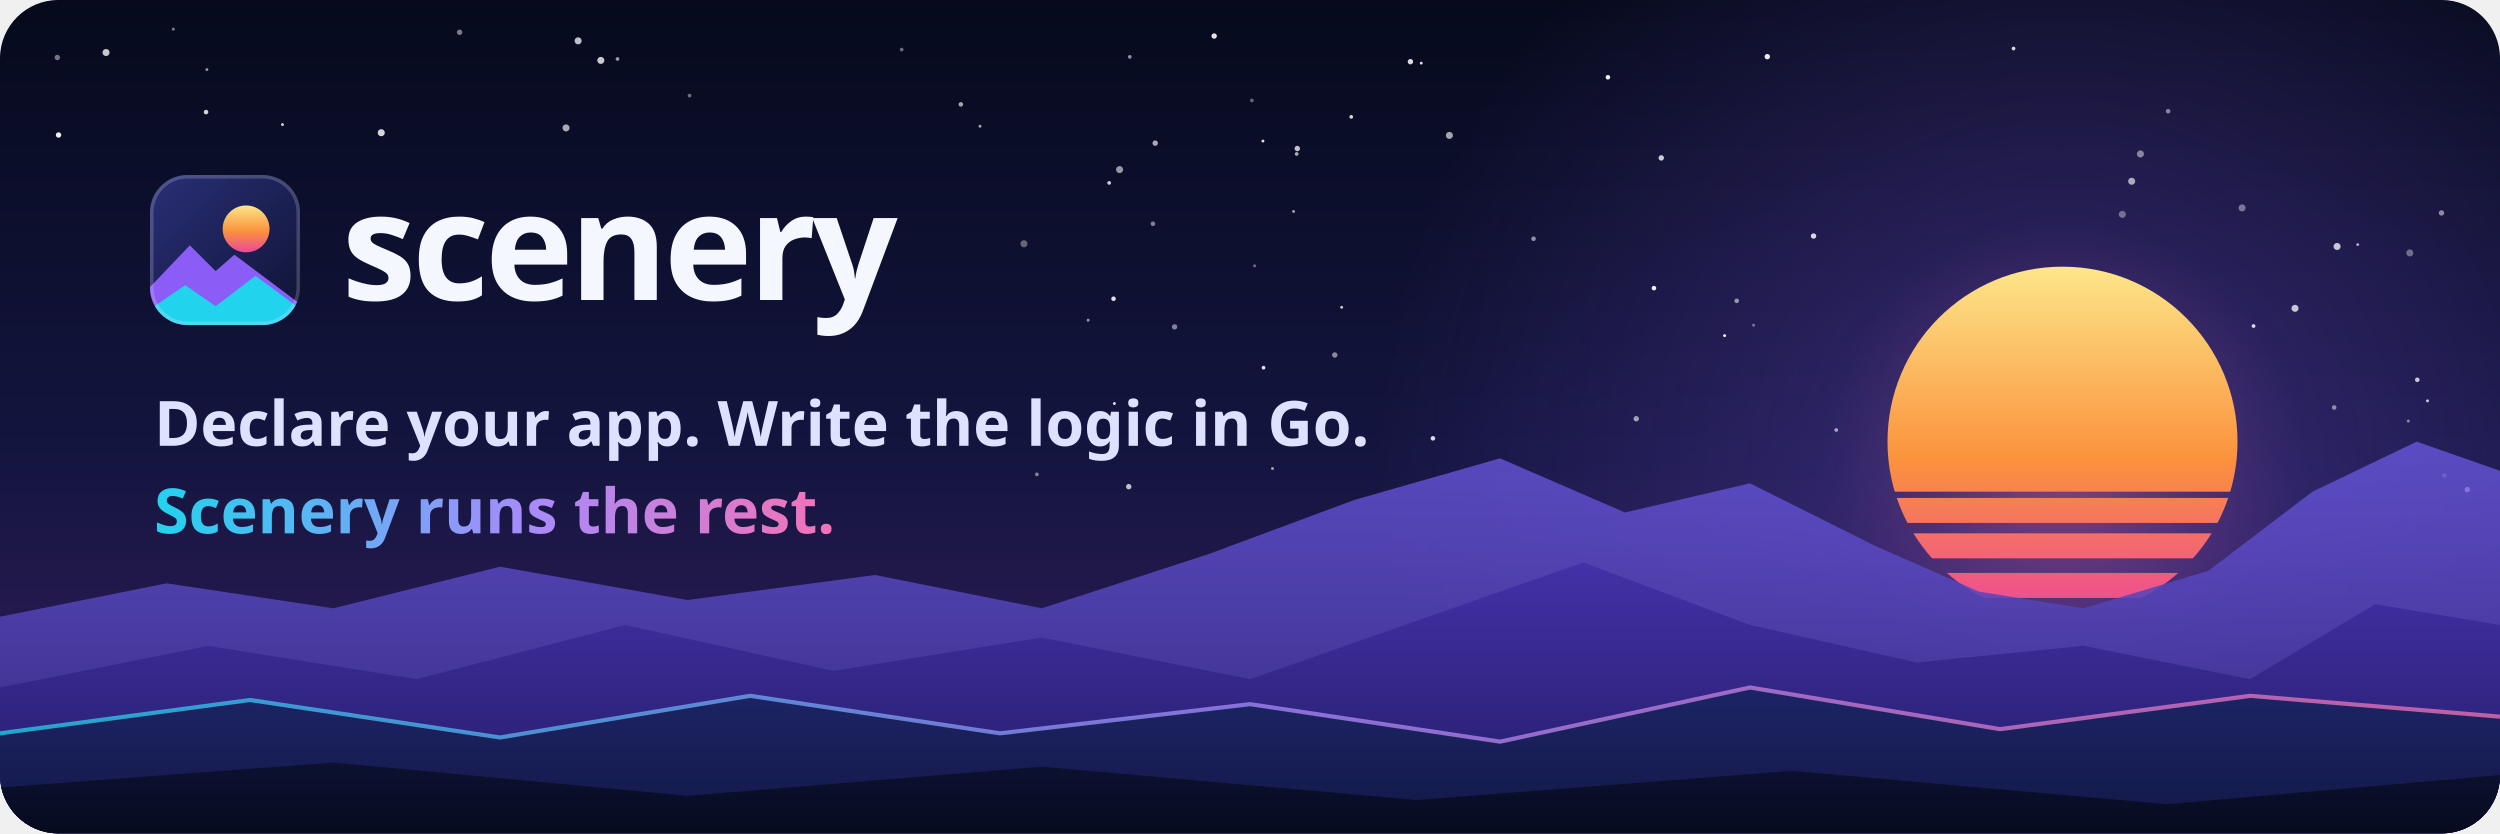
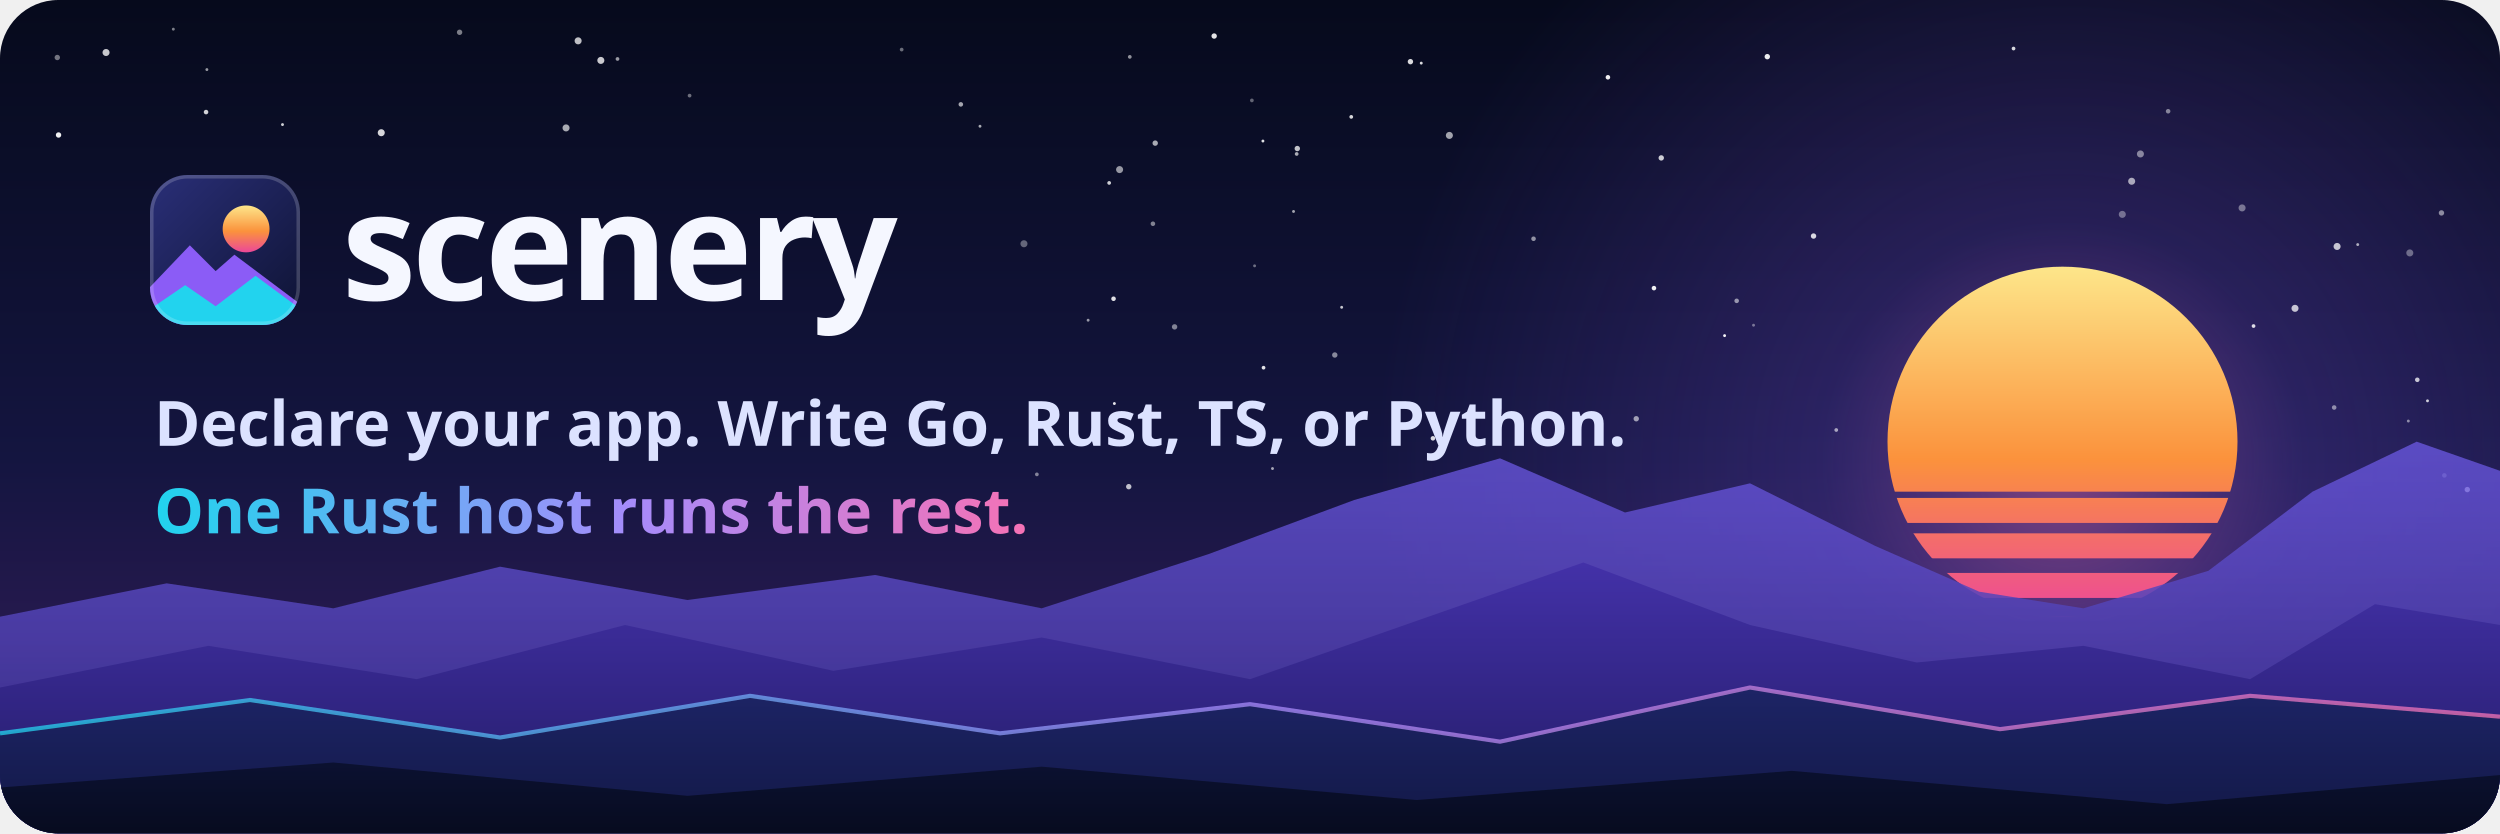
<svg xmlns="http://www.w3.org/2000/svg" width="1200" height="400" viewBox="0 0 1200 400" role="img" aria-labelledby="title desc">
  <style>
    .sans { font-family: -apple-system, BlinkMacSystemFont, 'Segoe UI', 'Noto Sans', Helvetica, Arial, sans-serif; }
    .mono { font-family: ui-monospace, SFMono-Regular, 'SF Mono', Menlo, Consolas, 'Liberation Mono', monospace; }
    .tw { animation: twinkle 3.2s ease-in-out infinite; }
    @keyframes twinkle { 0%, 100% { opacity: 0.25; } 50% { opacity: 1; } }
    @media (prefers-reduced-motion: reduce) { * { animation: none !important; } }
  </style>
  <defs>
    <linearGradient id="sun" x1="0" y1="0" x2="0" y2="1">
      <stop offset="0" stop-color="#FDE68A" />
      <stop offset="0.55" stop-color="#FB923C" />
      <stop offset="1" stop-color="#EC4899" />
    </linearGradient>
    <linearGradient id="markBg" x1="0" y1="0" x2="1" y2="1">
      <stop offset="0" stop-color="#2A2F78" />
      <stop offset="1" stop-color="#0E1333" />
    </linearGradient>
    <clipPath id="markClip">
      <rect width="64" height="64" rx="16" />
    </clipPath>
    <symbol id="mark" viewBox="0 0 64 64">
      <g clip-path="url(#markClip)">
        <rect width="64" height="64" fill="url(#markBg)" />
        <circle cx="41" cy="23" r="10" fill="url(#sun)" />
        <path d="M-4 52 L17 30 L28 41 L36 34 L68 58 V68 H-4 Z" fill="#8B5CF6" />
        <path d="M-4 60 L15 47 L28 56 L45 43 L68 60 V68 H-4 Z" fill="#22D3EE" />
      </g>
      <rect x="0.75" y="0.75" width="62.5" height="62.5" rx="15.25" fill="none" stroke="#FFFFFF" stroke-opacity="0.18" stroke-width="1.5" />
    </symbol>
    <clipPath id="card">
      <rect width="1200" height="400" rx="28" />
    </clipPath>
    <linearGradient id="sky" x1="0" y1="0" x2="0" y2="1">
      <stop offset="0" stop-color="#060A1C" />
      <stop offset="0.55" stop-color="#141540" />
      <stop offset="1" stop-color="#3A1E5E" />
    </linearGradient>
    <radialGradient id="glow" cx="990" cy="222" r="330" gradientUnits="userSpaceOnUse">
      <stop offset="0" stop-color="#F472B6" stop-opacity="0.50" />
      <stop offset="0.35" stop-color="#8B5CF6" stop-opacity="0.20" />
      <stop offset="1" stop-color="#8B5CF6" stop-opacity="0" />
    </radialGradient>
    <mask id="sunStripes">
      <rect x="880" y="100" width="220" height="220" fill="#FFFFFF" />
      <rect x="880" y="236" width="220" height="3" fill="#000000" />
      <rect x="880" y="251" width="220" height="5" fill="#000000" />
      <rect x="880" y="268" width="220" height="7" fill="#000000" />
      <rect x="880" y="287" width="220" height="9" fill="#000000" />
    </mask>
    <linearGradient id="r1" x1="0" y1="0" x2="0" y2="1">
      <stop offset="0" stop-color="#6D5AE6" stop-opacity="0.75" />
      <stop offset="1" stop-color="#2E2474" />
    </linearGradient>
    <linearGradient id="r2" x1="0" y1="0" x2="0" y2="1">
      <stop offset="0" stop-color="#4331A8" />
      <stop offset="1" stop-color="#211A62" />
    </linearGradient>
    <linearGradient id="r3" x1="0" y1="0" x2="0" y2="1">
      <stop offset="0" stop-color="#1D2466" />
      <stop offset="1" stop-color="#121845" />
    </linearGradient>
    <linearGradient id="r4" x1="0" y1="0" x2="0" y2="1">
      <stop offset="0" stop-color="#0B1131" />
      <stop offset="1" stop-color="#070B1F" />
    </linearGradient>
    <linearGradient id="rim" x1="0" y1="0" x2="1" y2="0">
      <stop offset="0" stop-color="#22D3EE" />
      <stop offset="0.5" stop-color="#A78BFA" />
      <stop offset="1" stop-color="#F472B6" />
    </linearGradient>
    <linearGradient id="accentText" x1="0" y1="0" x2="1" y2="0">
      <stop offset="0" stop-color="#22D3EE" />
      <stop offset="0.55" stop-color="#A78BFA" />
      <stop offset="1" stop-color="#F472B6" />
    </linearGradient>
  </defs>
  <g clip-path="url(#card)">
    <rect width="1200" height="400" fill="url(#sky)" />
    <rect width="1200" height="400" fill="url(#glow)" />
    <circle cx="793.9" cy="138.3" r="1.1" fill="#FFFFFF" opacity="0.93" class="tw" style="animation-delay:0.1s" />
    <circle cx="1131.7" cy="117.4" r="0.7" fill="#FFFFFF" opacity="0.64" />
    <circle cx="833.6" cy="144.4" r="1.1" fill="#FFFFFF" opacity="0.54" />
    <circle cx="602.2" cy="127.6" r="0.7" fill="#FFFFFF" opacity="0.40" />
    <circle cx="537.4" cy="81.4" r="1.7" fill="#FFFFFF" opacity="0.57" />
    <circle cx="534.9" cy="193.7" r="0.7" fill="#FFFFFF" opacity="0.89" />
    <circle cx="966.5" cy="23.3" r="0.9" fill="#FFFFFF" opacity="0.83" class="tw" style="animation-delay:3.7s" />
    <circle cx="1173.3" cy="228.2" r="1.1" fill="#FFFFFF" opacity="0.40" />
    <circle cx="582.8" cy="17.3" r="1.3" fill="#FFFFFF" opacity="0.89" />
    <circle cx="848.3" cy="27.2" r="1.3" fill="#FFFFFF" opacity="0.92" />
    <circle cx="606.2" cy="67.7" r="0.7" fill="#FFFFFF" opacity="0.87" />
    <circle cx="491.5" cy="117.0" r="1.7" fill="#FFFFFF" opacity="0.36" />
    <circle cx="785.4" cy="201.0" r="1.3" fill="#FFFFFF" opacity="0.58" class="tw" style="animation-delay:0.0s" />
    <circle cx="841.7" cy="156.1" r="0.7" fill="#FFFFFF" opacity="0.40" />
    <circle cx="827.8" cy="161.1" r="0.7" fill="#FFFFFF" opacity="0.95" />
    <circle cx="797.4" cy="75.8" r="1.3" fill="#FFFFFF" opacity="0.79" />
    <circle cx="1184.3" cy="235.0" r="1.3" fill="#FFFFFF" opacity="0.91" />
    <circle cx="695.7" cy="65.0" r="1.7" fill="#FFFFFF" opacity="0.62" />
    <circle cx="677.0" cy="29.6" r="1.3" fill="#FFFFFF" opacity="0.85" class="tw" style="animation-delay:0.3s" />
    <circle cx="1018.7" cy="102.9" r="1.7" fill="#FFFFFF" opacity="0.37" />
    <circle cx="1076.2" cy="99.8" r="1.7" fill="#FFFFFF" opacity="0.40" />
    <circle cx="1156.0" cy="202.1" r="0.7" fill="#FFFFFF" opacity="0.49" />
    <circle cx="470.4" cy="60.6" r="0.7" fill="#FFFFFF" opacity="0.65" />
    <circle cx="1121.8" cy="118.3" r="1.7" fill="#FFFFFF" opacity="0.75" />
    <circle cx="1171.9" cy="102.2" r="1.3" fill="#FFFFFF" opacity="0.50" />
    <circle cx="522.3" cy="153.7" r="0.7" fill="#FFFFFF" opacity="0.57" class="tw" style="animation-delay:0.6s" />
    <circle cx="1027.4" cy="73.9" r="1.7" fill="#FFFFFF" opacity="0.47" />
    <circle cx="532.4" cy="87.8" r="0.9" fill="#FFFFFF" opacity="0.80" />
    <circle cx="1160.3" cy="182.3" r="1.1" fill="#FFFFFF" opacity="0.75" />
    <circle cx="554.5" cy="68.7" r="1.3" fill="#FFFFFF" opacity="0.65" />
    <circle cx="542.3" cy="27.3" r="0.9" fill="#FFFFFF" opacity="0.55" />
    <circle cx="1040.7" cy="53.4" r="1.1" fill="#FFFFFF" opacity="0.47" />
    <circle cx="870.5" cy="113.3" r="1.3" fill="#FFFFFF" opacity="0.83" class="tw" style="animation-delay:3.0s" />
    <circle cx="606.5" cy="176.5" r="0.9" fill="#FFFFFF" opacity="0.88" />
    <circle cx="563.8" cy="156.9" r="1.3" fill="#FFFFFF" opacity="0.48" />
    <circle cx="553.4" cy="107.4" r="1.1" fill="#FFFFFF" opacity="0.48" />
    <circle cx="622.4" cy="73.9" r="0.9" fill="#FFFFFF" opacity="0.65" />
    <circle cx="1165.2" cy="192.4" r="0.7" fill="#FFFFFF" opacity="0.78" />
    <circle cx="687.8" cy="210.4" r="1.1" fill="#FFFFFF" opacity="0.84" />
    <circle cx="620.9" cy="101.5" r="0.7" fill="#FFFFFF" opacity="0.62" class="tw" style="animation-delay:1.1s" />
    <circle cx="1081.7" cy="156.5" r="0.9" fill="#FFFFFF" opacity="0.85" />
    <circle cx="541.8" cy="233.6" r="1.3" fill="#FFFFFF" opacity="0.73" />
    <circle cx="622.7" cy="71.3" r="1.3" fill="#FFFFFF" opacity="0.75" />
    <circle cx="1023.2" cy="87.0" r="1.7" fill="#FFFFFF" opacity="0.62" />
    <circle cx="682.2" cy="30.3" r="0.7" fill="#FFFFFF" opacity="0.85" />
    <circle cx="534.5" cy="143.4" r="1.1" fill="#FFFFFF" opacity="0.87" />
    <circle cx="644.0" cy="147.5" r="0.7" fill="#FFFFFF" opacity="0.76" class="tw" style="animation-delay:1.1s" />
    <circle cx="736.1" cy="114.6" r="1.1" fill="#FFFFFF" opacity="0.54" />
    <circle cx="1156.7" cy="121.4" r="1.7" fill="#FFFFFF" opacity="0.36" />
    <circle cx="881.4" cy="206.4" r="0.9" fill="#FFFFFF" opacity="0.59" />
    <circle cx="600.9" cy="48.2" r="0.9" fill="#FFFFFF" opacity="0.36" />
    <circle cx="1120.4" cy="195.6" r="1.1" fill="#FFFFFF" opacity="0.49" />
    <circle cx="648.6" cy="56.1" r="0.9" fill="#FFFFFF" opacity="0.83" />
    <circle cx="610.8" cy="224.9" r="0.7" fill="#FFFFFF" opacity="0.62" />
    <circle cx="1101.6" cy="148.0" r="1.7" fill="#FFFFFF" opacity="0.74" />
    <circle cx="771.8" cy="37.1" r="1.1" fill="#FFFFFF" opacity="0.93" />
    <circle cx="497.7" cy="227.7" r="0.9" fill="#FFFFFF" opacity="0.47" />
    <circle cx="640.7" cy="170.4" r="1.3" fill="#FFFFFF" opacity="0.50" />
    <circle cx="135.6" cy="59.8" r="0.7" fill="#FFFFFF" opacity="0.80" />
    <circle cx="288.4" cy="29.0" r="1.7" fill="#FFFFFF" opacity="0.78" class="tw" style="animation-delay:0.7s" />
    <circle cx="98.9" cy="53.8" r="1.1" fill="#FFFFFF" opacity="0.82" />
    <circle cx="50.9" cy="25.2" r="1.7" fill="#FFFFFF" opacity="0.77" />
    <circle cx="271.7" cy="61.4" r="1.7" fill="#FFFFFF" opacity="0.65" />
    <circle cx="296.4" cy="28.3" r="0.9" fill="#FFFFFF" opacity="0.59" />
    <circle cx="432.8" cy="23.8" r="0.9" fill="#FFFFFF" opacity="0.40" />
    <circle cx="27.5" cy="27.6" r="1.3" fill="#FFFFFF" opacity="0.43" />
    <circle cx="220.6" cy="15.5" r="1.3" fill="#FFFFFF" opacity="0.47" class="tw" style="animation-delay:3.5s" />
    <circle cx="99.3" cy="33.4" r="0.7" fill="#FFFFFF" opacity="0.58" />
    <circle cx="277.5" cy="19.6" r="1.7" fill="#FFFFFF" opacity="0.74" />
    <circle cx="183.0" cy="63.7" r="1.7" fill="#FFFFFF" opacity="0.83" />
    <circle cx="461.2" cy="50.1" r="1.1" fill="#FFFFFF" opacity="0.63" />
    <circle cx="331.0" cy="45.9" r="0.9" fill="#FFFFFF" opacity="0.41" />
    <circle cx="83.2" cy="14.0" r="0.7" fill="#FFFFFF" opacity="0.48" />
    <circle cx="28.1" cy="64.8" r="1.3" fill="#FFFFFF" opacity="0.94" class="tw" style="animation-delay:3.9s" />
    <circle cx="990" cy="212" r="84" fill="url(#sun)" mask="url(#sunStripes)" />
    <path d="M0,296 L80,280 L160,292 L240,272 L330,288 L420,276 L500,292 L580,266 L650,240 L720,220 L780,246 L840,232 L900,262 L950,284 L1000,292 L1060,274 L1110,236 L1160,212 L1200,226 V400 H0 Z" fill="url(#r1)" />
    <path d="M0,330 L100,310 L200,326 L300,300 L400,322 L500,306 L600,326 L680,298 L760,270 L840,300 L920,318 L1000,310 L1080,326 L1140,290 L1200,300 V400 H0 Z" fill="url(#r2)" />
    <path d="M0,352 L120,336 L240,354 L360,334 L480,352 L600,338 L720,356 L840,330 L960,350 L1080,334 L1200,344 V400 H0 Z" fill="url(#r3)" />
    <path d="M0,352 L120,336 L240,354 L360,334 L480,352 L600,338 L720,356 L840,330 L960,350 L1080,334 L1200,344" fill="none" stroke="url(#rim)" stroke-width="2" stroke-opacity="0.75" stroke-linejoin="round" />
    <path d="M0,378 L160,366 L330,382 L500,368 L680,384 L860,370 L1040,386 L1200,372 V400 H0 Z" fill="url(#r4)" />
  </g>
  <use href="#mark" x="72" y="84" width="72" height="72" />
  <text x="164" y="144" class="sans" font-size="72" font-weight="800" letter-spacing="-2" fill="#F5F7FF">scenery</text>
-   <text x="74" y="214" class="sans" font-size="30" font-weight="600" fill="#DCE2FF">Declare your app. Write the logic in Go.</text>
-   <text x="74" y="256" class="sans" font-size="30" font-weight="800" fill="url(#accentText)">Scenery runs the rest.</text>
+   <text x="74" y="214" class="sans" font-size="30" font-weight="600" fill="#DCE2FF">Declare your app. Write Go, Rust, TS, or Python.</text>
+   <text x="74" y="256" class="sans" font-size="30" font-weight="800" fill="url(#accentText)">One Rust host runs the rest.</text>
</svg>
